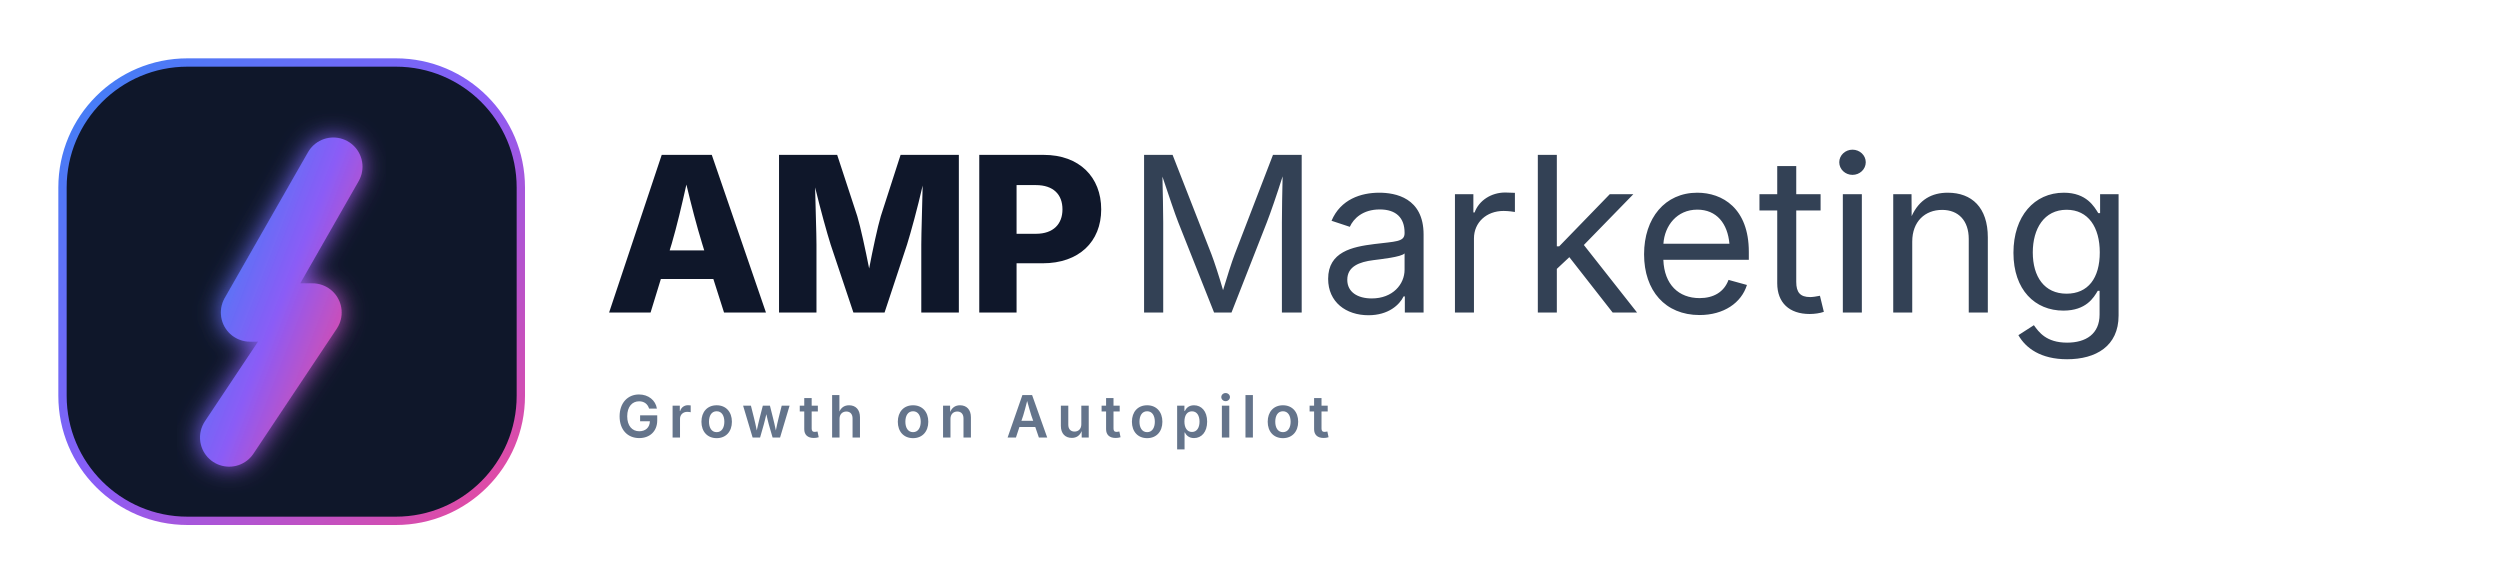
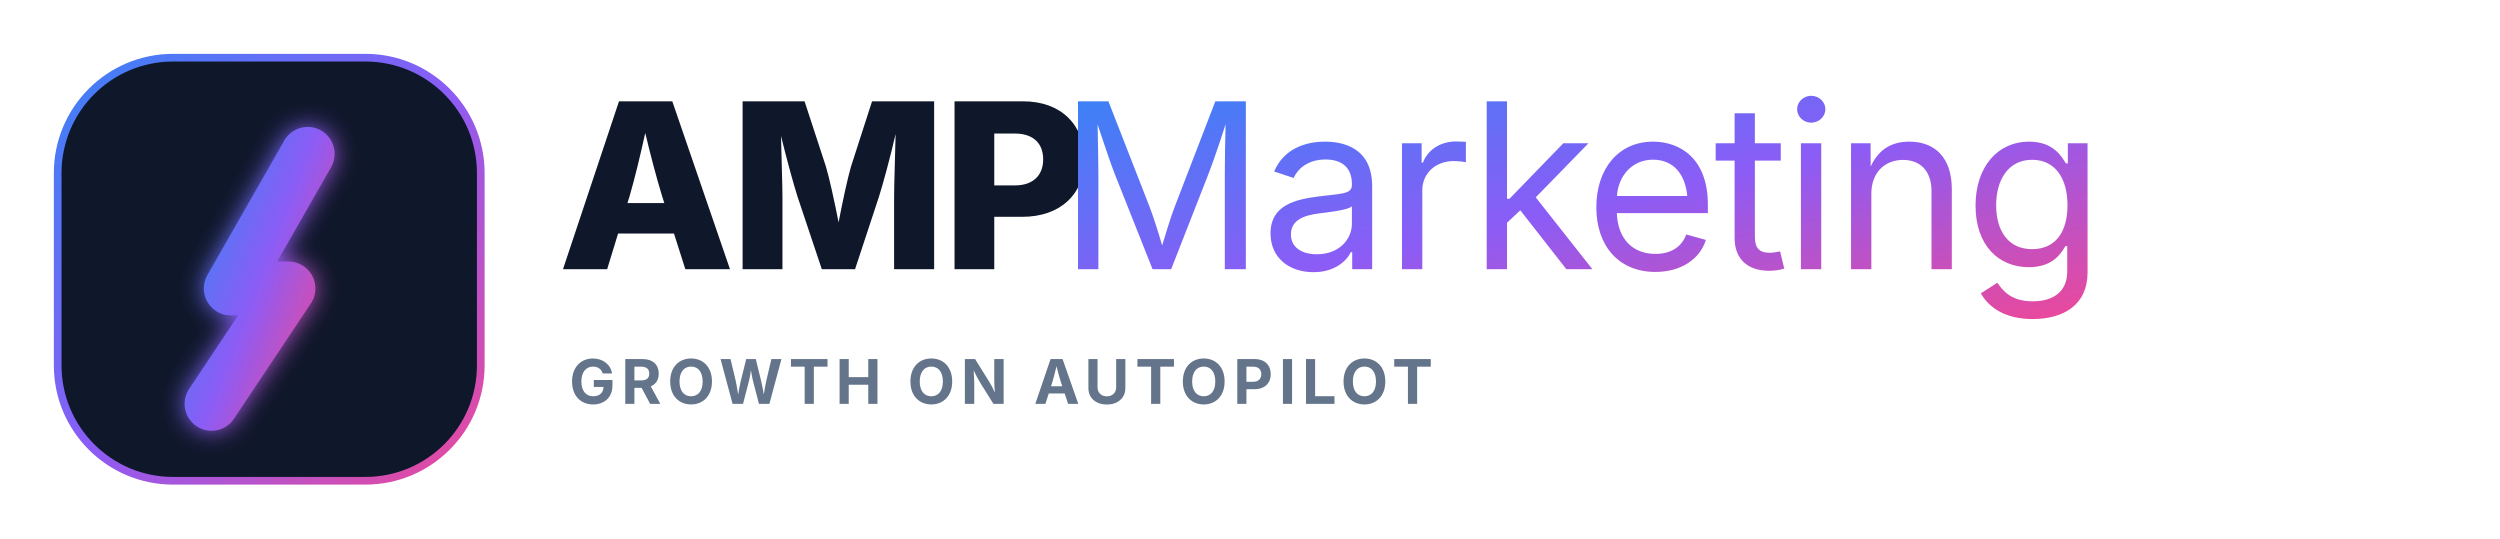
- <svg xmlns="http://www.w3.org/2000/svg" viewBox="0 0 600 140" fill="none">
+ <svg xmlns="http://www.w3.org/2000/svg" viewBox="0 0 650 140" fill="none">
  <defs>
    <linearGradient id="lovableGrad" x1="0%" y1="0%" x2="100%" y2="100%">
      <stop offset="0%" style="stop-color:#3b82f6;stop-opacity:1" />
      <stop offset="50%" style="stop-color:#8b5cf6;stop-opacity:1" />
      <stop offset="100%" style="stop-color:#ec4899;stop-opacity:1" />
    </linearGradient>
    <filter id="softGlow" x="-50%" y="-50%" width="200%" height="200%">
      <feGaussianBlur stdDeviation="3" result="blur" />
      <feComposite in="SourceGraphic" in2="blur" operator="over" />
    </filter>
  </defs>
  <g transform="translate(15, 15)">
    <rect x="0" y="0" width="110" height="110" rx="30" fill="#0f172a" stroke="url(#lovableGrad)" stroke-width="2" />
    <path d="M 65 25 L 45 60 L 60 60 L 40 90" stroke="url(#lovableGrad)" stroke-width="14" stroke-linecap="round" stroke-linejoin="round" filter="url(#softGlow)" fill="none" />
  </g>
-   <text x="145" y="75" font-family="'Inter', 'Figtree', -apple-system, BlinkMacSystemFont, sans-serif" font-size="52" font-weight="800" fill="#0f172a" letter-spacing="-1">
+   <text x="145" y="70" font-family="'Inter', 'Figtree', system-ui, sans-serif" font-size="60" font-weight="800" fill="#0f172a" letter-spacing="-1.5">
    AMP
  </text>
-   <text x="270" y="75" font-family="'Inter', 'Figtree', -apple-system, BlinkMacSystemFont, sans-serif" font-size="52" font-weight="400" fill="#334155" letter-spacing="-0.5">
+   <text x="275" y="70" font-family="'Inter', 'Figtree', system-ui, sans-serif" font-size="60" font-weight="400" fill="url(#lovableGrad)" letter-spacing="-1.5">
    Marketing
  </text>
-   <text x="148" y="105" font-family="'Inter', 'Figtree', sans-serif" font-size="14" font-weight="600" fill="#64748b" letter-spacing="2" text-transform="uppercase">
-     Growth on Autopilot
+   <text x="148" y="105" font-family="'Inter', 'Figtree', system-ui, sans-serif" font-size="16" font-weight="700" fill="#64748b" letter-spacing="1.5" text-transform="uppercase">
+     GROWTH ON AUTOPILOT
  </text>
</svg>
